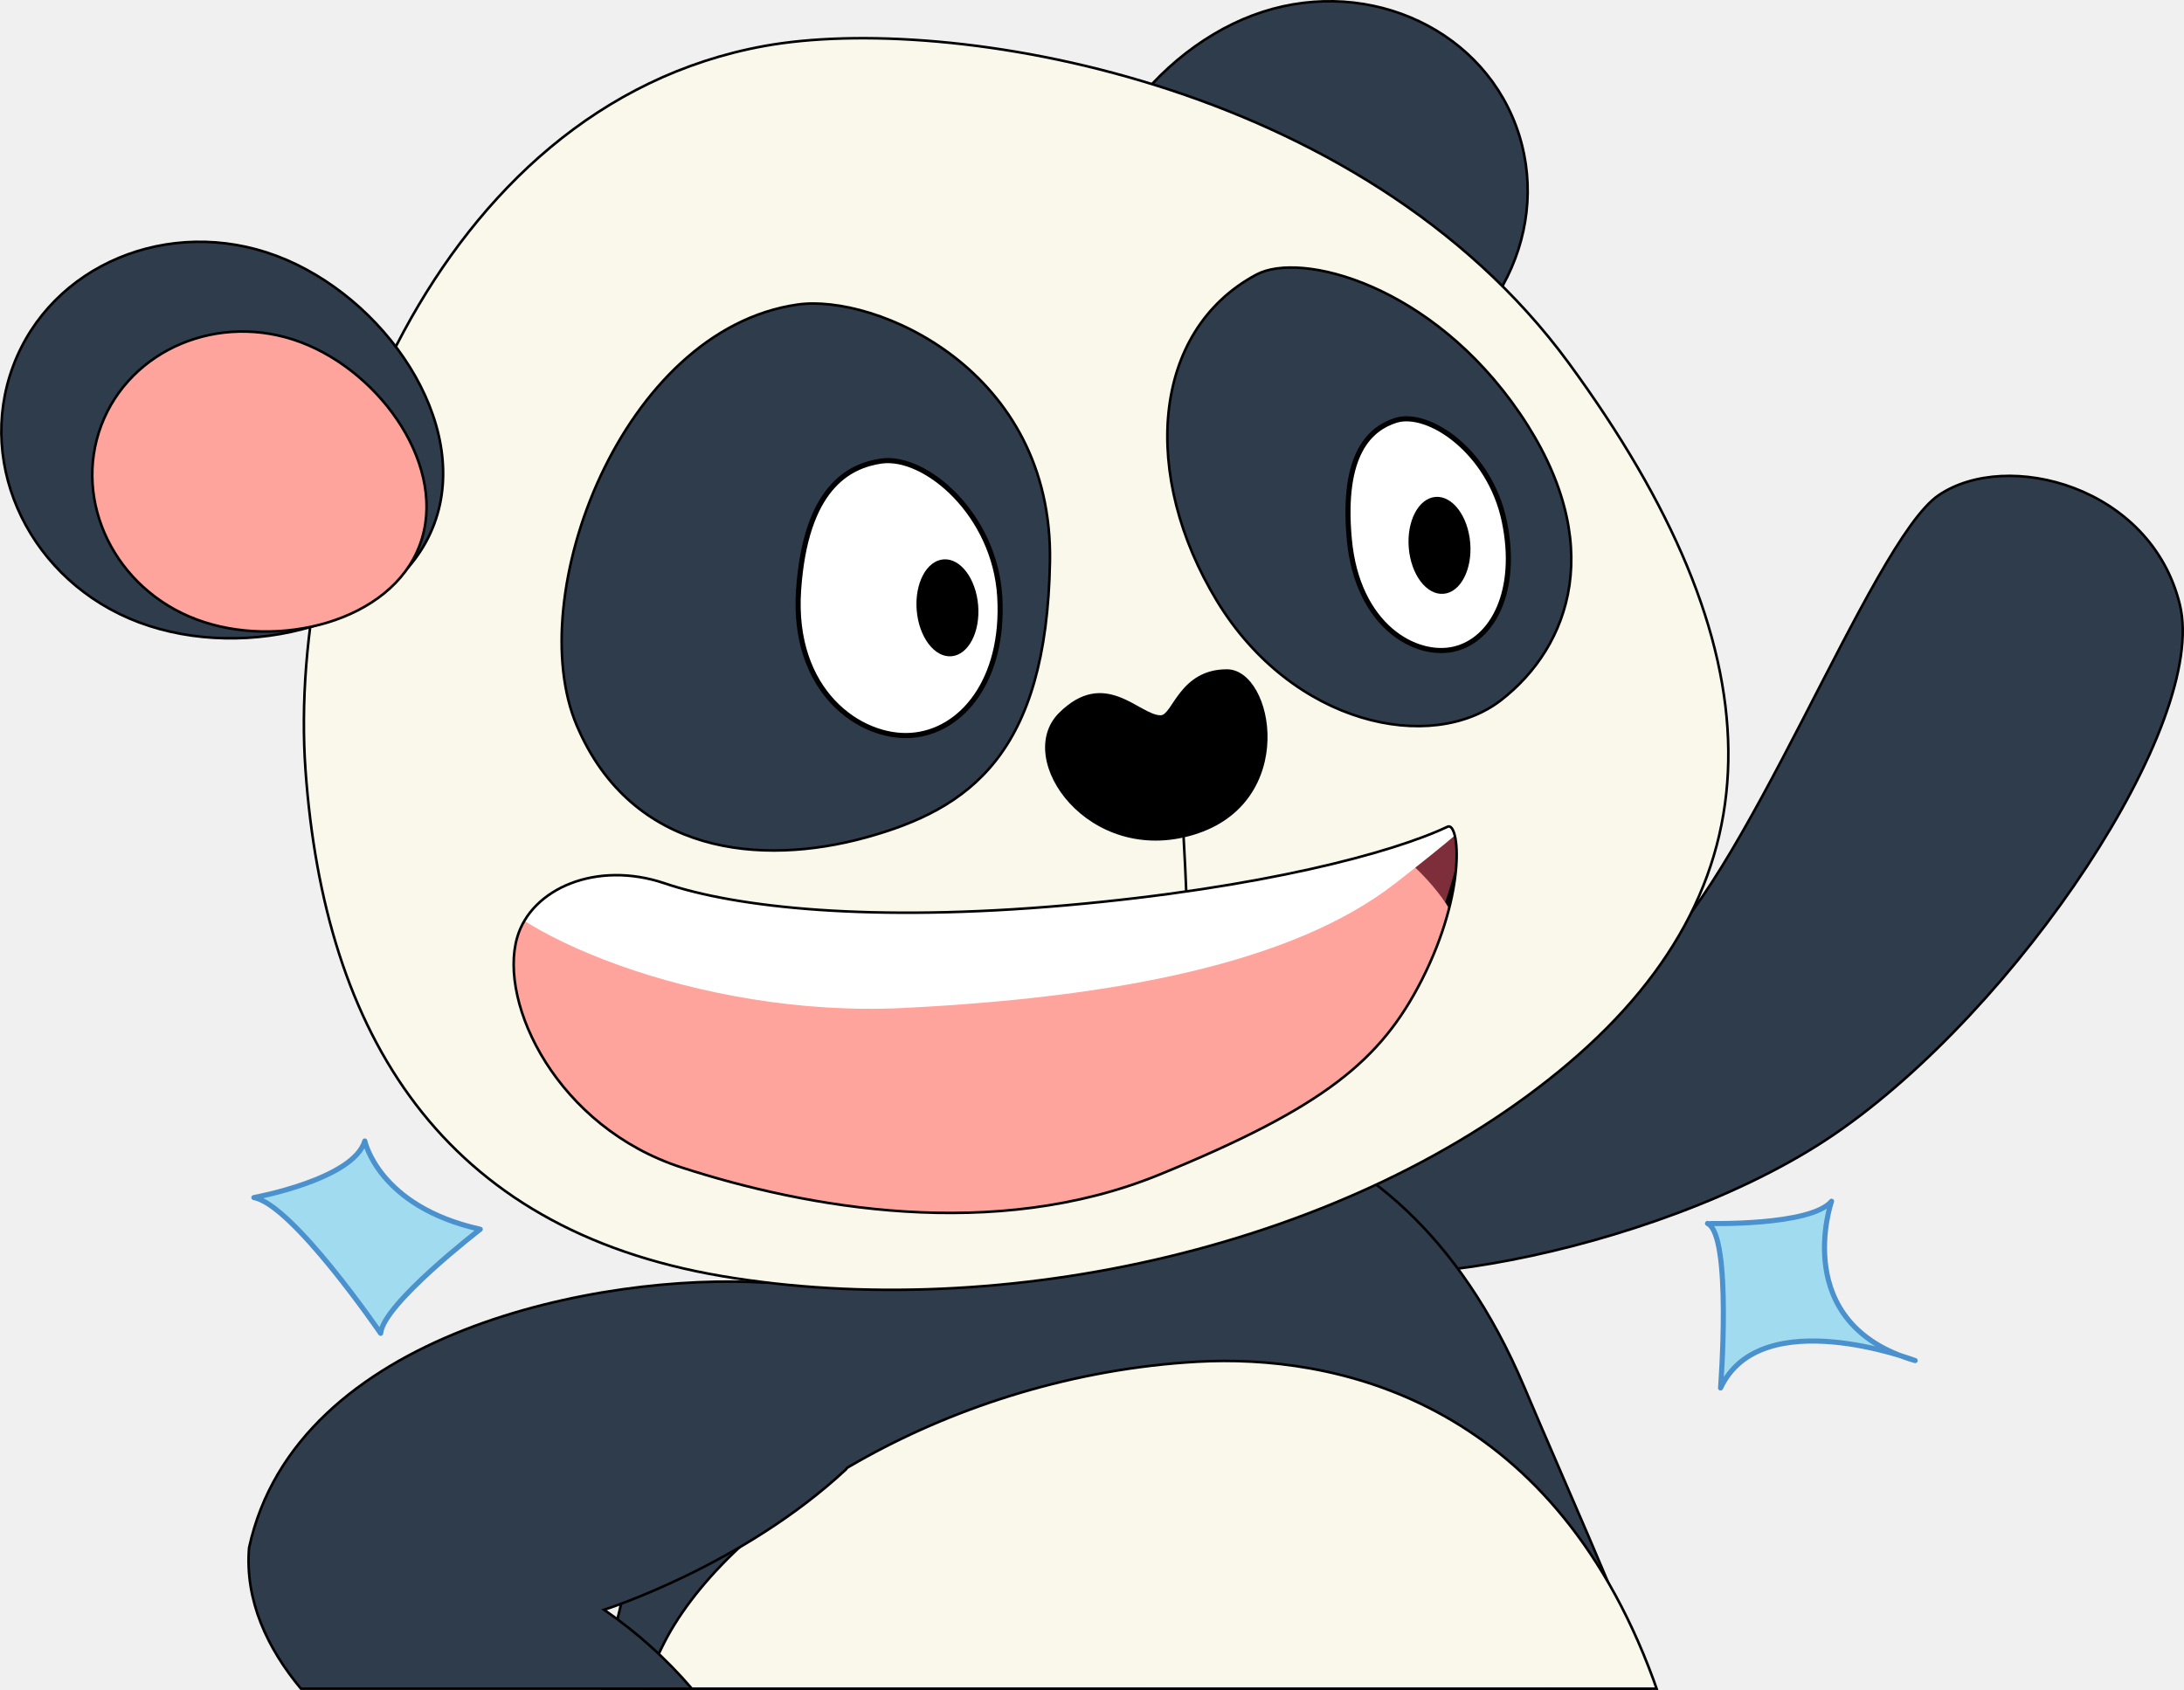
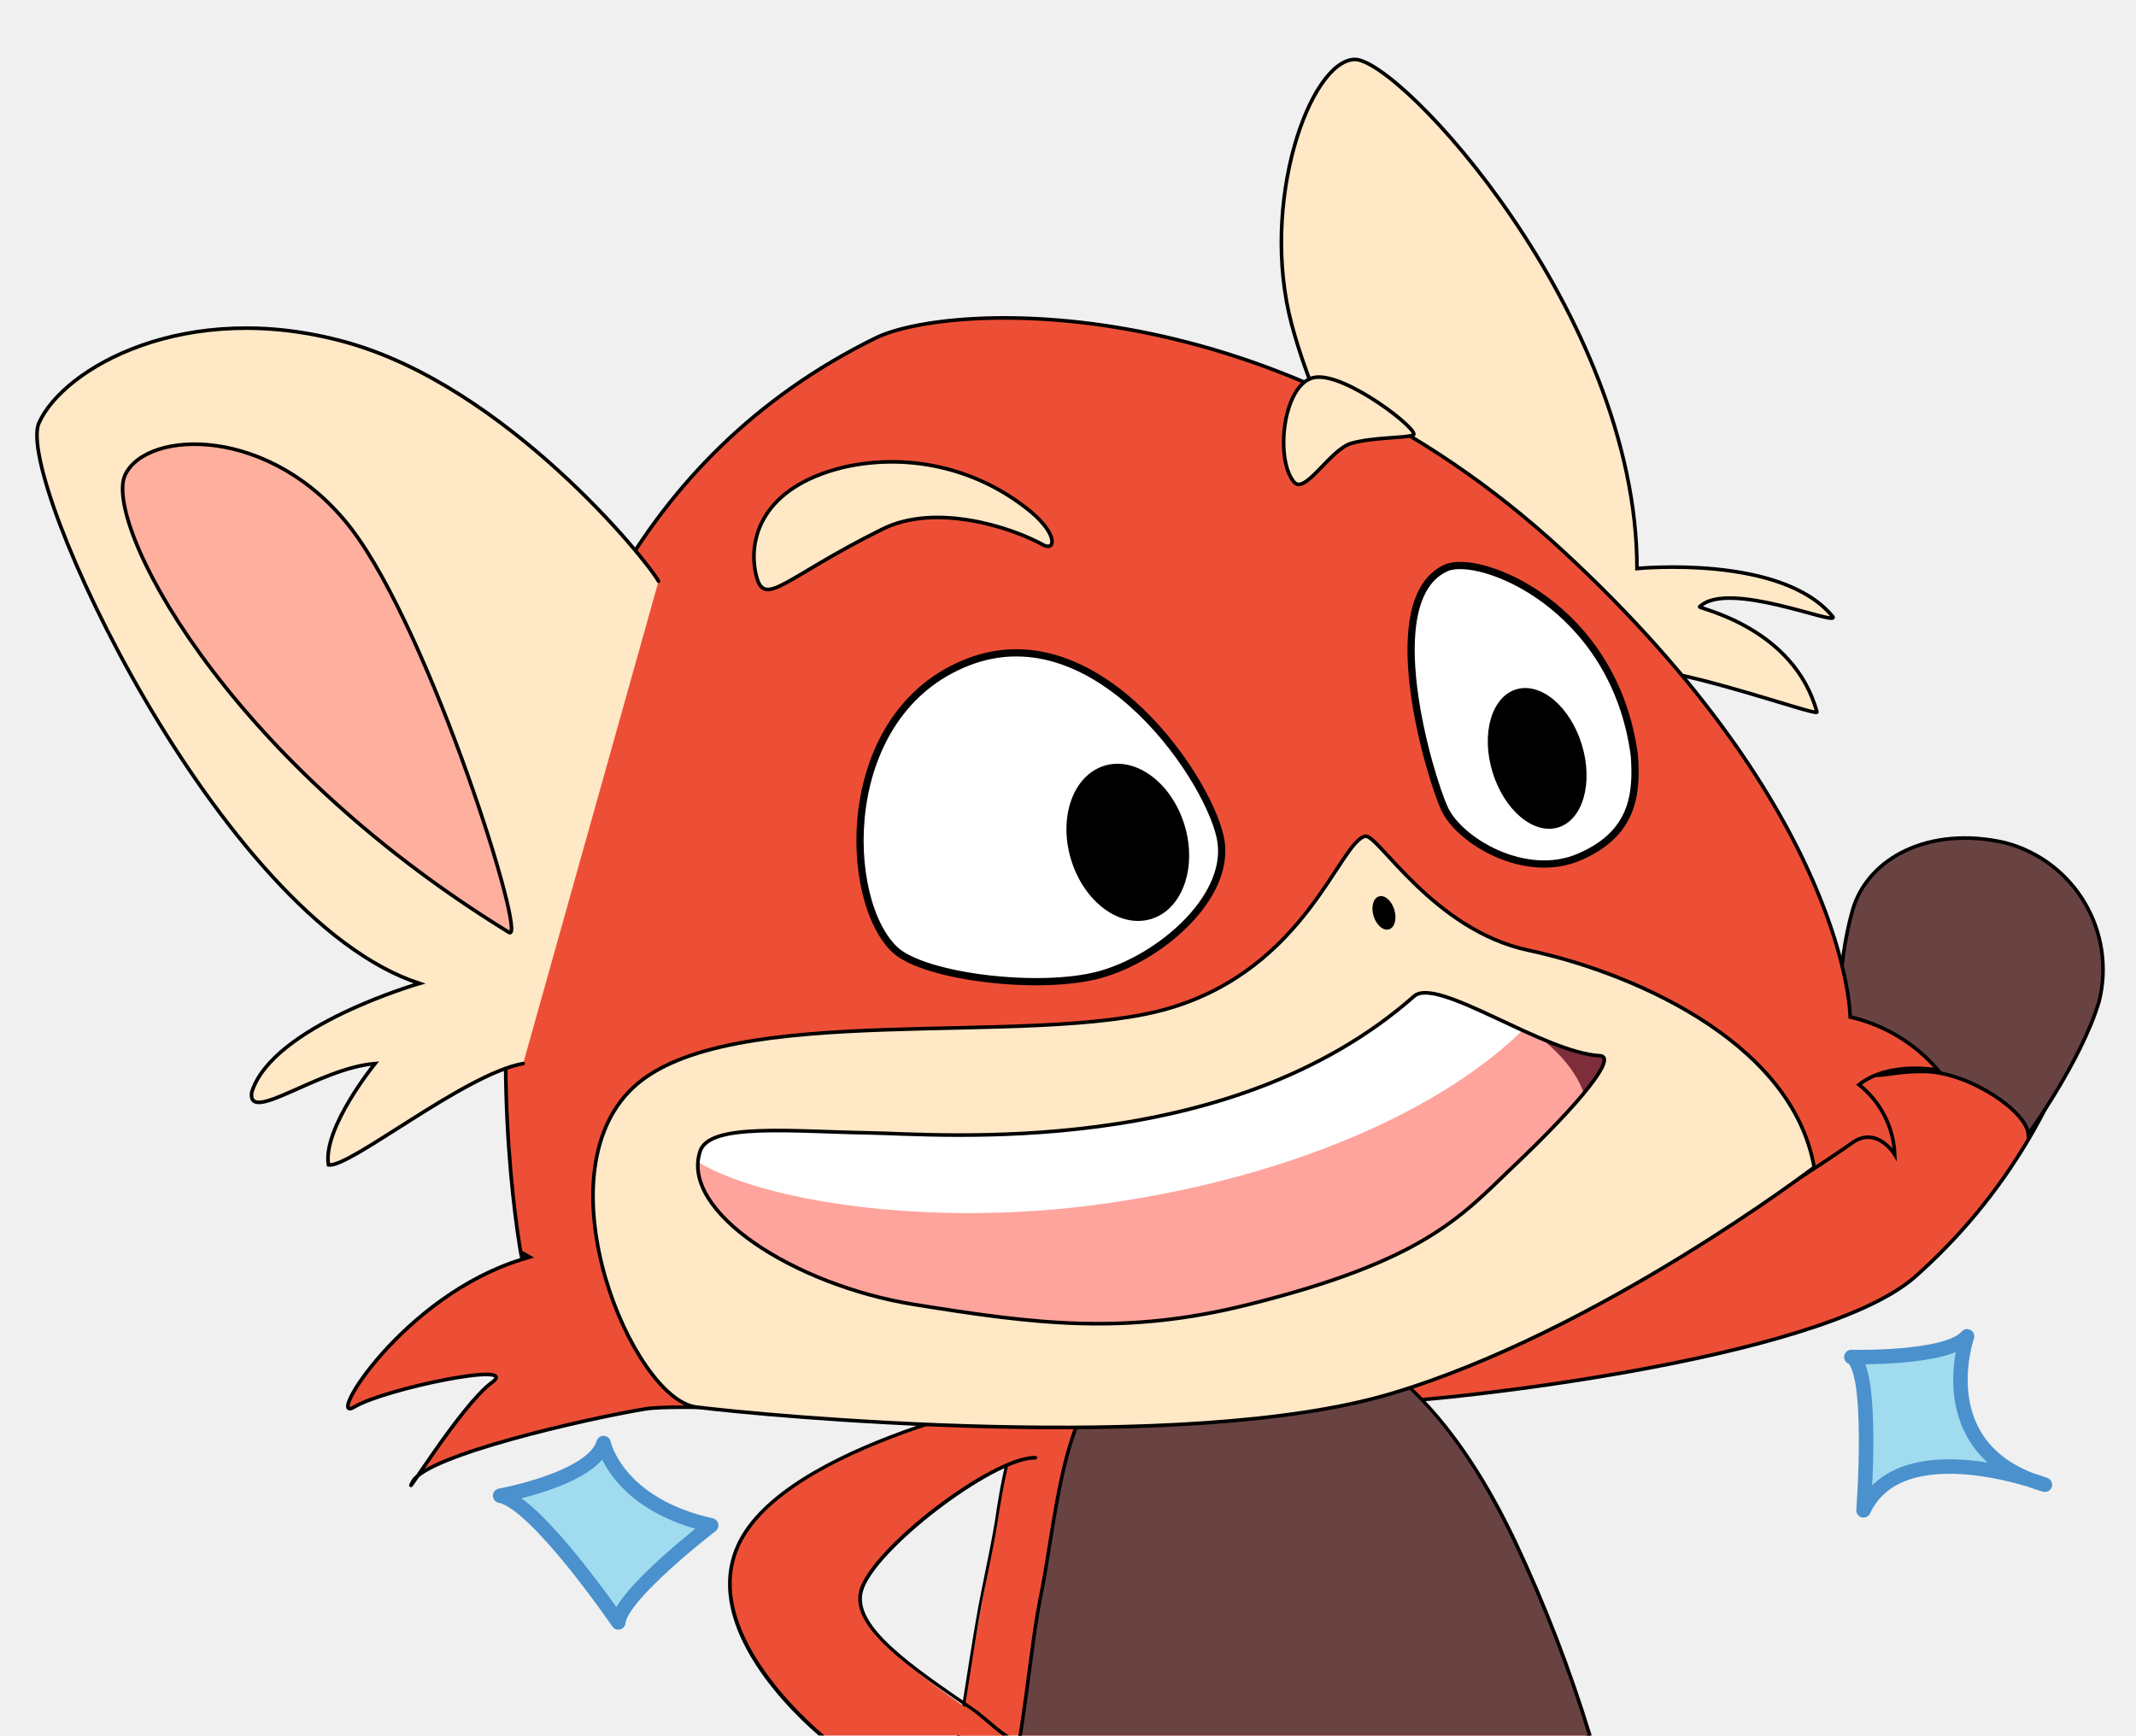
- <svg xmlns="http://www.w3.org/2000/svg" viewBox="0 0 427.15 330.6">
+ <svg xmlns="http://www.w3.org/2000/svg" viewBox="0 0 147.68 120.03">
  <defs>
-     <style>.cls-1{fill:none;}.cls-1,.cls-2,.cls-3,.cls-4,.cls-5,.cls-7{stroke:#000;stroke-miterlimit:10;}.cls-1,.cls-10,.cls-2,.cls-3,.cls-4,.cls-5,.cls-7{stroke-linecap:round;}.cls-1,.cls-2,.cls-3,.cls-4{stroke-width:0.5px;}.cls-2{fill:#2f3c4c;}.cls-3{fill:#faf8eb;}.cls-4,.cls-8{fill:#fea49c;}.cls-5,.cls-9{fill:#fff;}.cls-6{clip-path:url(#clip-path);}.cls-7{fill:#7e2d3a;}.cls-10{fill:#a0dbf0;stroke:#4a91cd;stroke-linejoin:round;}</style>
+     <style>.cls-1,.cls-2{fill:none;}.cls-1,.cls-10,.cls-12,.cls-3,.cls-4,.cls-7,.cls-8,.cls-9{stroke:#000;stroke-miterlimit:10;}.cls-1,.cls-10,.cls-3,.cls-4,.cls-7,.cls-9{stroke-width:0.25px;}.cls-3,.cls-5{fill:#ed4f36;}.cls-4,.cls-6{fill:#694342;}.cls-7,.cls-9{fill:#ffe8c6;}.cls-14,.cls-8{fill:#fff;}.cls-8{stroke-width:0.5px;}.cls-15,.cls-9{stroke-linecap:round;}.cls-10{fill:#feaf9e;}.cls-11{clip-path:url(#clip-path);}.cls-12{fill:#7e2d3a;}.cls-13{fill:#fea49c;}.cls-15{fill:#a0dbf0;stroke:#4a91cd;stroke-linejoin:round;}</style>
    <clipPath id="clip-path">
-       <path class="cls-1" d="M283.11,161.73c-10.67,5.07-36.41,12-74.56,15.37s-64.57.45-78.54-4.29c-13.37-4.54-26.11,1.05-28.86,10.59-3.73,12.94,7.85,37.12,32.19,45s61.07,14.62,93.44,1.38,43.32-22.43,51.29-38.06C287,174.12,285.39,160.65,283.11,161.73Z" />
+       <path class="cls-1" d="M110.62,73c-3.89-.2-11.27-5.52-12.85-4.12-12.88,11.36-32.85,9.53-37.72,9.45-5.3-.09-11-.7-11.64,1.26C47,83.75,54.88,88.86,63.22,90.2s14.53,2.15,23.1,0c12-3,14.62-6,18.16-9.4C109.41,76.13,111.81,73.06,110.62,73Z" />
    </clipPath>
  </defs>
  <g id="Layer_2" data-name="Layer 2">
    <g id="Layer_1-2" data-name="Layer 1">
-       <path class="cls-2" d="M258.64,244.4c.62,11.15,64.48,1.94,100.24-22.58S432,141.45,426.33,118.25s-33.81-30.41-47.14-21.39-38.54,77.89-57.82,91.73S257.92,231.53,258.64,244.4Z" />
-       <path class="cls-2" d="M322.81,330.35c-7.41-19.74-16.56-39.79-24.69-59-25.81-60.95-75.88-57.13-97.45-54.26-54.78,7.3-74.32,69.7-82.82,113.23Z" />
-       <path class="cls-2" d="M214.14,55.48c7.44,19.8,36.72,27.11,57.74,19.22s32-30.35,24.6-50.15S266-4.89,245,3,206.71,35.69,214.14,55.48Z" />
-       <path class="cls-3" d="M149.5,9c35.63-6.48,116.59,6.47,157.3,62s42.57,100.86,0,137-111,50.89-165.63,41.64-77.72-47.19-81.42-99S84.85,20.75,149.5,9Z" />
-       <path class="cls-2" d="M84.91,102.54c-7.44,19.79-36.72,27.11-57.74,19.21s-32-30.34-24.6-50.14S33.08,42.16,54.1,50.06,92.35,82.74,84.91,102.54Z" />
-       <path class="cls-4" d="M82.09,106.64c-5.62,15-27.78,20.51-43.68,14.53s-24.23-23-18.61-37.93,23.08-22.28,39-16.3S87.72,91.66,82.09,106.64Z" />
-       <path class="cls-2" d="M156,59.58c15.11-2.16,50,12.65,49.35,50.28s-15.73,48.42-36.09,54-45.65,3.4-56.44-21.9S121.59,64.49,156,59.58Z" />
-       <path class="cls-2" d="M245.73,53.72c8.64-4.63,34.24,1.85,51.51,27.14s9.87,45.65-3.7,56.14-40.71,4.93-55.52-19.43S225,64.81,245.73,53.72Z" />
-       <path class="cls-5" d="M172.4,90.19C181,89,194.61,100.6,195.54,116.8s-7.41,26.37-17.35,27.06-23.37-8.56-22-28.45S165.93,91.12,172.4,90.19Z" />
-       <path class="cls-5" d="M273,82.23c6.39-2,18.38,6.16,21.21,19.73s-2.21,23.18-9.74,25-19-4.46-20.57-21.44S268.15,83.78,273,82.23Z" />
-       <ellipse cx="185.3" cy="118.91" rx="6.03" ry="9.51" transform="translate(-9.21 15.75) rotate(-4.75)" />
-       <ellipse cx="281.54" cy="106.7" rx="6.03" ry="9.51" transform="translate(-7.87 23.67) rotate(-4.75)" />
-       <path d="M227,139.93c2.31,0,3.7-9,12.95-9s14.11,26.14-6.48,32.38-35.39-14.8-26.37-23.82S222.83,139.93,227,139.93Z" />
-       <path class="cls-1" d="M232.09,176.36s-.47-12.37-.93-17.12" />
-       <g class="cls-6">
-         <path class="cls-7" d="M287.29,143c-10.67,5.06-40.59,30.69-78.74,34.07s-65.12,2.24-78.54-4.29-26-2.65-28.86,10.59,7.85,37.12,32.19,45,58.67,11.92,91-1.32,51.66-30.32,58.27-48.92S289.57,142,287.29,143Z" />
-         <path class="cls-8" d="M252,154.75c12.27,3.48,32.53,17.45,34.48,30.8s-63.48,77.33-120,62.5-85.12-25.62-90.23-51.21c-6.19-31,5.1-45.73,42.87-42S245.34,152.87,252,154.75Z" />
-         <path class="cls-9" d="M92,169.9c4.74,12,44.29,29.32,84.74,27.29,41.76-2.09,76.2-8.85,96.12-24.36s27.9-23.12,29.81-33.25-20.91-27-20.91-27S211.05,155.69,185.94,153s-82-16.29-92.76-21.62S86.9,157,92,169.9Z" />
+       <rect class="cls-2" width="147.68" height="120.03" />
+       <path class="cls-3" d="M97,96.86c2,0,28.5-2.65,35.34-8.52a39.45,39.45,0,0,0,12.43-21c1.4-6.71-9.08-11.88-14.25-5.87-3.21,6.71-1.39,11.31-6,17s-26.82,13-26.82,13" />
+       <path class="cls-4" d="M133.23,74.09c3.08.15,6.91,2.8,7,4.33,0,0,3.64-5,4.89-9.15a9.07,9.07,0,0,0-6.49-11c-5.17-1.19-9.5,1-10.55,4.68s-1.35,9.47.12,10.73S130.23,74,133.23,74.09Z" />
+       <path class="cls-5" d="M109.8,120c-6.71-23-21-33.58-26-33.26-11.23.7-13.89,11.79-14.92,18.41-.38,2.45-1.49,8.38-2.61,14.85Z" />
+       <path d="M66.38,120c.63-3.66,1.13-7.37,1.68-10.07.43-2.06.76-3.69.92-4.76.68-4.34,2.73-17.55,14.81-18.31H84c4.74,0,18.85,9.79,25.67,33.15h.26C103.08,96.49,88.79,86.64,84,86.64h-.21c-12.29.78-14.36,14.13-15,18.52-.17,1.06-.5,2.69-.92,4.75-.56,2.71-1.06,6.44-1.7,10.12Z" />
+       <path class="cls-6" d="M109.92,120a100.13,100.13,0,0,0-5.18-13.42c-7.17-15.16-15.48-15.36-19.5-15.28-12,.23-11.58,10.73-13.35,19.37-.41,2-.78,5.61-1.36,9.33Z" />
+       <path d="M70.66,120c.58-3.71.94-7.26,1.35-9.31.27-1.3.49-2.67.7-4,1.19-7.41,2.43-15.07,12.54-15.27,3.6-.06,12.07-.23,19.37,15.21A99,99,0,0,1,109.79,120h.26a100.57,100.57,0,0,0-5.2-13.48C97.48,91,88.89,91.14,85.24,91.2c-10.32.2-11.57,8-12.77,15.48-.21,1.33-.43,2.69-.7,4-.42,2.07-.78,5.63-1.36,9.36Z" />
+       <path class="cls-5" d="M56.8,120H69.53l-.08-.06c-5-3.51-10.64-7.09-9.92-9.9s9.06-9.34,12.06-9.25l2.34-4.63c-1.79,0-18.61,3.33-22.58,10.07C48.68,110.8,52.44,116.3,56.8,120Z" />
+       <path d="M67.28,118.07c-4.23-2.89-8.23-5.63-7.63-8,.71-2.8,9-9.15,11.88-9.15h.06a.12.12,0,0,0,.12-.12.12.12,0,0,0-.12-.13h-.06c-3,0-11.37,6.39-12.13,9.34-.64,2.51,3.43,5.29,7.74,8.24.66.45,1.51,1.29,2.18,1.75h.42l-.22-.16C68.84,119.39,68,118.54,67.28,118.07Z" />
+       <path d="M56.6,120H57c-2.8-2.38-8.62-8.47-5.53-13.71,3.91-6.64,20.62-10,22.47-10a.13.13,0,0,0,.13-.13.12.12,0,0,0-.13-.12c-1.86,0-18.72,3.4-22.68,10.12C48.14,111.46,53.69,117.5,56.6,120Z" />
+       <path class="cls-7" d="M101.45,41.68c-3.63-.42-9.92-10.89-12.15-19.27s1.25-18.16,4.33-18.3,19.55,17.6,19.55,35.2c0,0,10.06-1,13.55,3.35.28.63-7.32-2.6-9.22-.7-.1.11,6.51,1.4,8.11,7.27.1.38-10.76-3.63-13.55-2.94S101.45,41.68,101.45,41.68Z" />
+       <path class="cls-3" d="M60.52,23.38c5.11-2.51,27.66-3.63,47.49,14.67s19.91,32.27,19.91,32.27A11.34,11.34,0,0,1,134,74s-3.37-.67-5.47,1A6.5,6.5,0,0,1,131,79.83s-1.25-2.07-3-.77c-2.2,1.61-23.74,15.85-36.17,18.08s-43-.42-47.22.28-15.08,3.21-16.06,5S31.88,97.14,34,95.6s-7.41.42-9.5,1.68,3.35-7.68,11.59-10.2C36.07,87.08,27,39.87,60.52,23.38Z" />
+       <path class="cls-8" d="M61.92,65.71c-3.7-3.36-4.1-16.39,5-19.93s17,8.57,17.51,12.48-4.28,8-8.38,9.13S64,67.57,61.92,65.71Z" />
+       <path class="cls-8" d="M100,39.26c2.29-1,11.64,2.61,13,13,.19,2.7-.09,5.4-3.82,7s-8.28-1.11-9.31-3.35S95.16,41.4,100,39.26Z" />
+       <path class="cls-9" d="M45.53,40.19C44.69,38.66,35,26.74,23.92,23.66S4.36,25.48,2.69,29.25,15.12,63.48,29,68c0,0-10.2,2.93-11.6,7.54-.28,2.23,4.61-1.68,8.53-2,0,0-3.64,4.47-3.22,7,1.4.28,9.41-6.29,13.46-7" />
+       <path class="cls-7" d="M94.39,57.82c.86-.19,4.68,6.49,11.3,7.89s18.16,6.05,19.74,15c0,0-14.9,11.37-29.24,15.65s-43.68,1.49-48.06.93S37.24,81.36,43.76,75.21s27.56-2.7,37.06-5.49S92.6,58.21,94.39,57.82Z" />
+       <path class="cls-7" d="M61,36.59c3.67-1.84,8.94-.14,11.17,1.11.84.42,1-.91-1.32-2.65a15.09,15.09,0,0,0-12.58-2.73c-5.65,1.4-6.56,5-6,7.41S54.12,40,61,36.59Z" />
+       <path class="cls-7" d="M89.44,33.3c.76,1,2.51-2.23,4-2.65s3.63-.35,4.26-.56-4.61-4.33-6.78-4S88.11,31.63,89.44,33.3Z" />
+       <path class="cls-10" d="M35.19,64.47c1.35.83-5.4-20.74-10.9-27.91S10.14,29.67,8.65,32.84,15.17,52.18,35.19,64.47Z" />
+       <ellipse cx="77.98" cy="58.24" rx="4.1" ry="5.54" transform="translate(-13.58 25.22) rotate(-16.92)" />
+       <ellipse cx="95.69" cy="63.11" rx="0.75" ry="1.19" transform="translate(-14.23 30.59) rotate(-16.92)" />
+       <ellipse cx="106.28" cy="52.43" rx="3.23" ry="4.99" transform="translate(-10.66 33.21) rotate(-16.92)" />
+       <g class="cls-11">
+         <path class="cls-12" d="M110.34,60.66c-3.25,2.15-11.81,11.88-24.12,14.83s-21.2,3.9-25.9,2.45-8.65.42-8.94,4.82,4.36,11.58,12.7,12.92,19.76,1,29.72-4.87,18-12,19.26-18.29S111,60.2,110.34,60.66Z" />
+         <path class="cls-13" d="M96.79,67.5c4.19.52,11.48,4,12.76,8.24S92.86,97.25,73.65,95.23,43.22,94,42.82,83.68s-2-9,10.5-9.66S94.52,67.21,96.79,67.5Z" />
+         <path class="cls-14" d="M46.42,78.69c2.12,3.63,15.5,6.39,29,4.66,13.29-1.69,24.5-6.57,30.27-12.54s8-8.82,8.16-12.18-8.14-7.69-8.14-7.69S84.68,68.3,76.33,68.67,48.73,67.42,45,66.23,44.13,74.79,46.42,78.69Z" />
      </g>
-       <path class="cls-1" d="M283.11,161.73c-10.67,5.07-36.41,12-74.56,15.37s-64.57.45-78.54-4.29c-13.37-4.54-26.11,1.05-28.86,10.59-3.73,12.94,7.85,37.12,32.19,45s61.07,14.62,93.44,1.38,43.32-22.43,51.29-38.06C287,174.12,285.39,160.65,283.11,161.73Z" />
-       <path class="cls-3" d="M324,330.35l-.67-1.89c-20.29-55-62.69-63.55-89.15-62.07-48,2.7-90,29-103.6,53.7a64,64,0,0,0-4.44,10.26Z" />
-       <path class="cls-2" d="M149.61,250.93c-31.82-2-91.73,9.48-100.9,51.88-.82,10.38,3.58,19.64,10.14,27.54h76.47a88.63,88.63,0,0,0-17.17-15.43s27.15-8.63,47.37-27.52" />
-       <path class="cls-10" d="M358.22,235s-8.43,24,16.35,31.17c0,0-30.14-11.5-38.06,5.36,0,0,2.3-29.89-2.55-32.19C334,239.36,354.14,239.88,358.22,235Z" />
-       <path class="cls-10" d="M93.93,240.48s-19,14.61-19.48,20.36c0,0-17.26-25.23-24.79-26.56,0,0,19.48-3.54,21.69-11.07C71.35,223.21,74,236.05,93.93,240.48Z" />
+       <path class="cls-1" d="M110.62,73c-3.89-.2-11.27-5.52-12.85-4.12-12.88,11.36-32.85,9.53-37.72,9.45-5.3-.09-11-.7-11.64,1.26C47,83.75,54.88,88.86,63.22,90.2s14.53,2.15,23.1,0c12-3,14.62-6,18.16-9.4C109.41,76.13,111.81,73.06,110.62,73Z" />
+       <path class="cls-15" d="M136,92.4s-2.78,7.91,5.38,10.26c0,0-9.93-3.78-12.54,1.77,0,0,.76-9.85-.84-10.6C128,93.83,134.65,94,136,92.4Z" />
+       <path class="cls-15" d="M49.17,105.47s-6.27,4.81-6.42,6.71c0,0-5.69-8.32-8.17-8.76,0,0,6.42-1.16,7.15-3.64C41.73,99.78,42.6,104,49.17,105.47Z" />
    </g>
  </g>
</svg>
